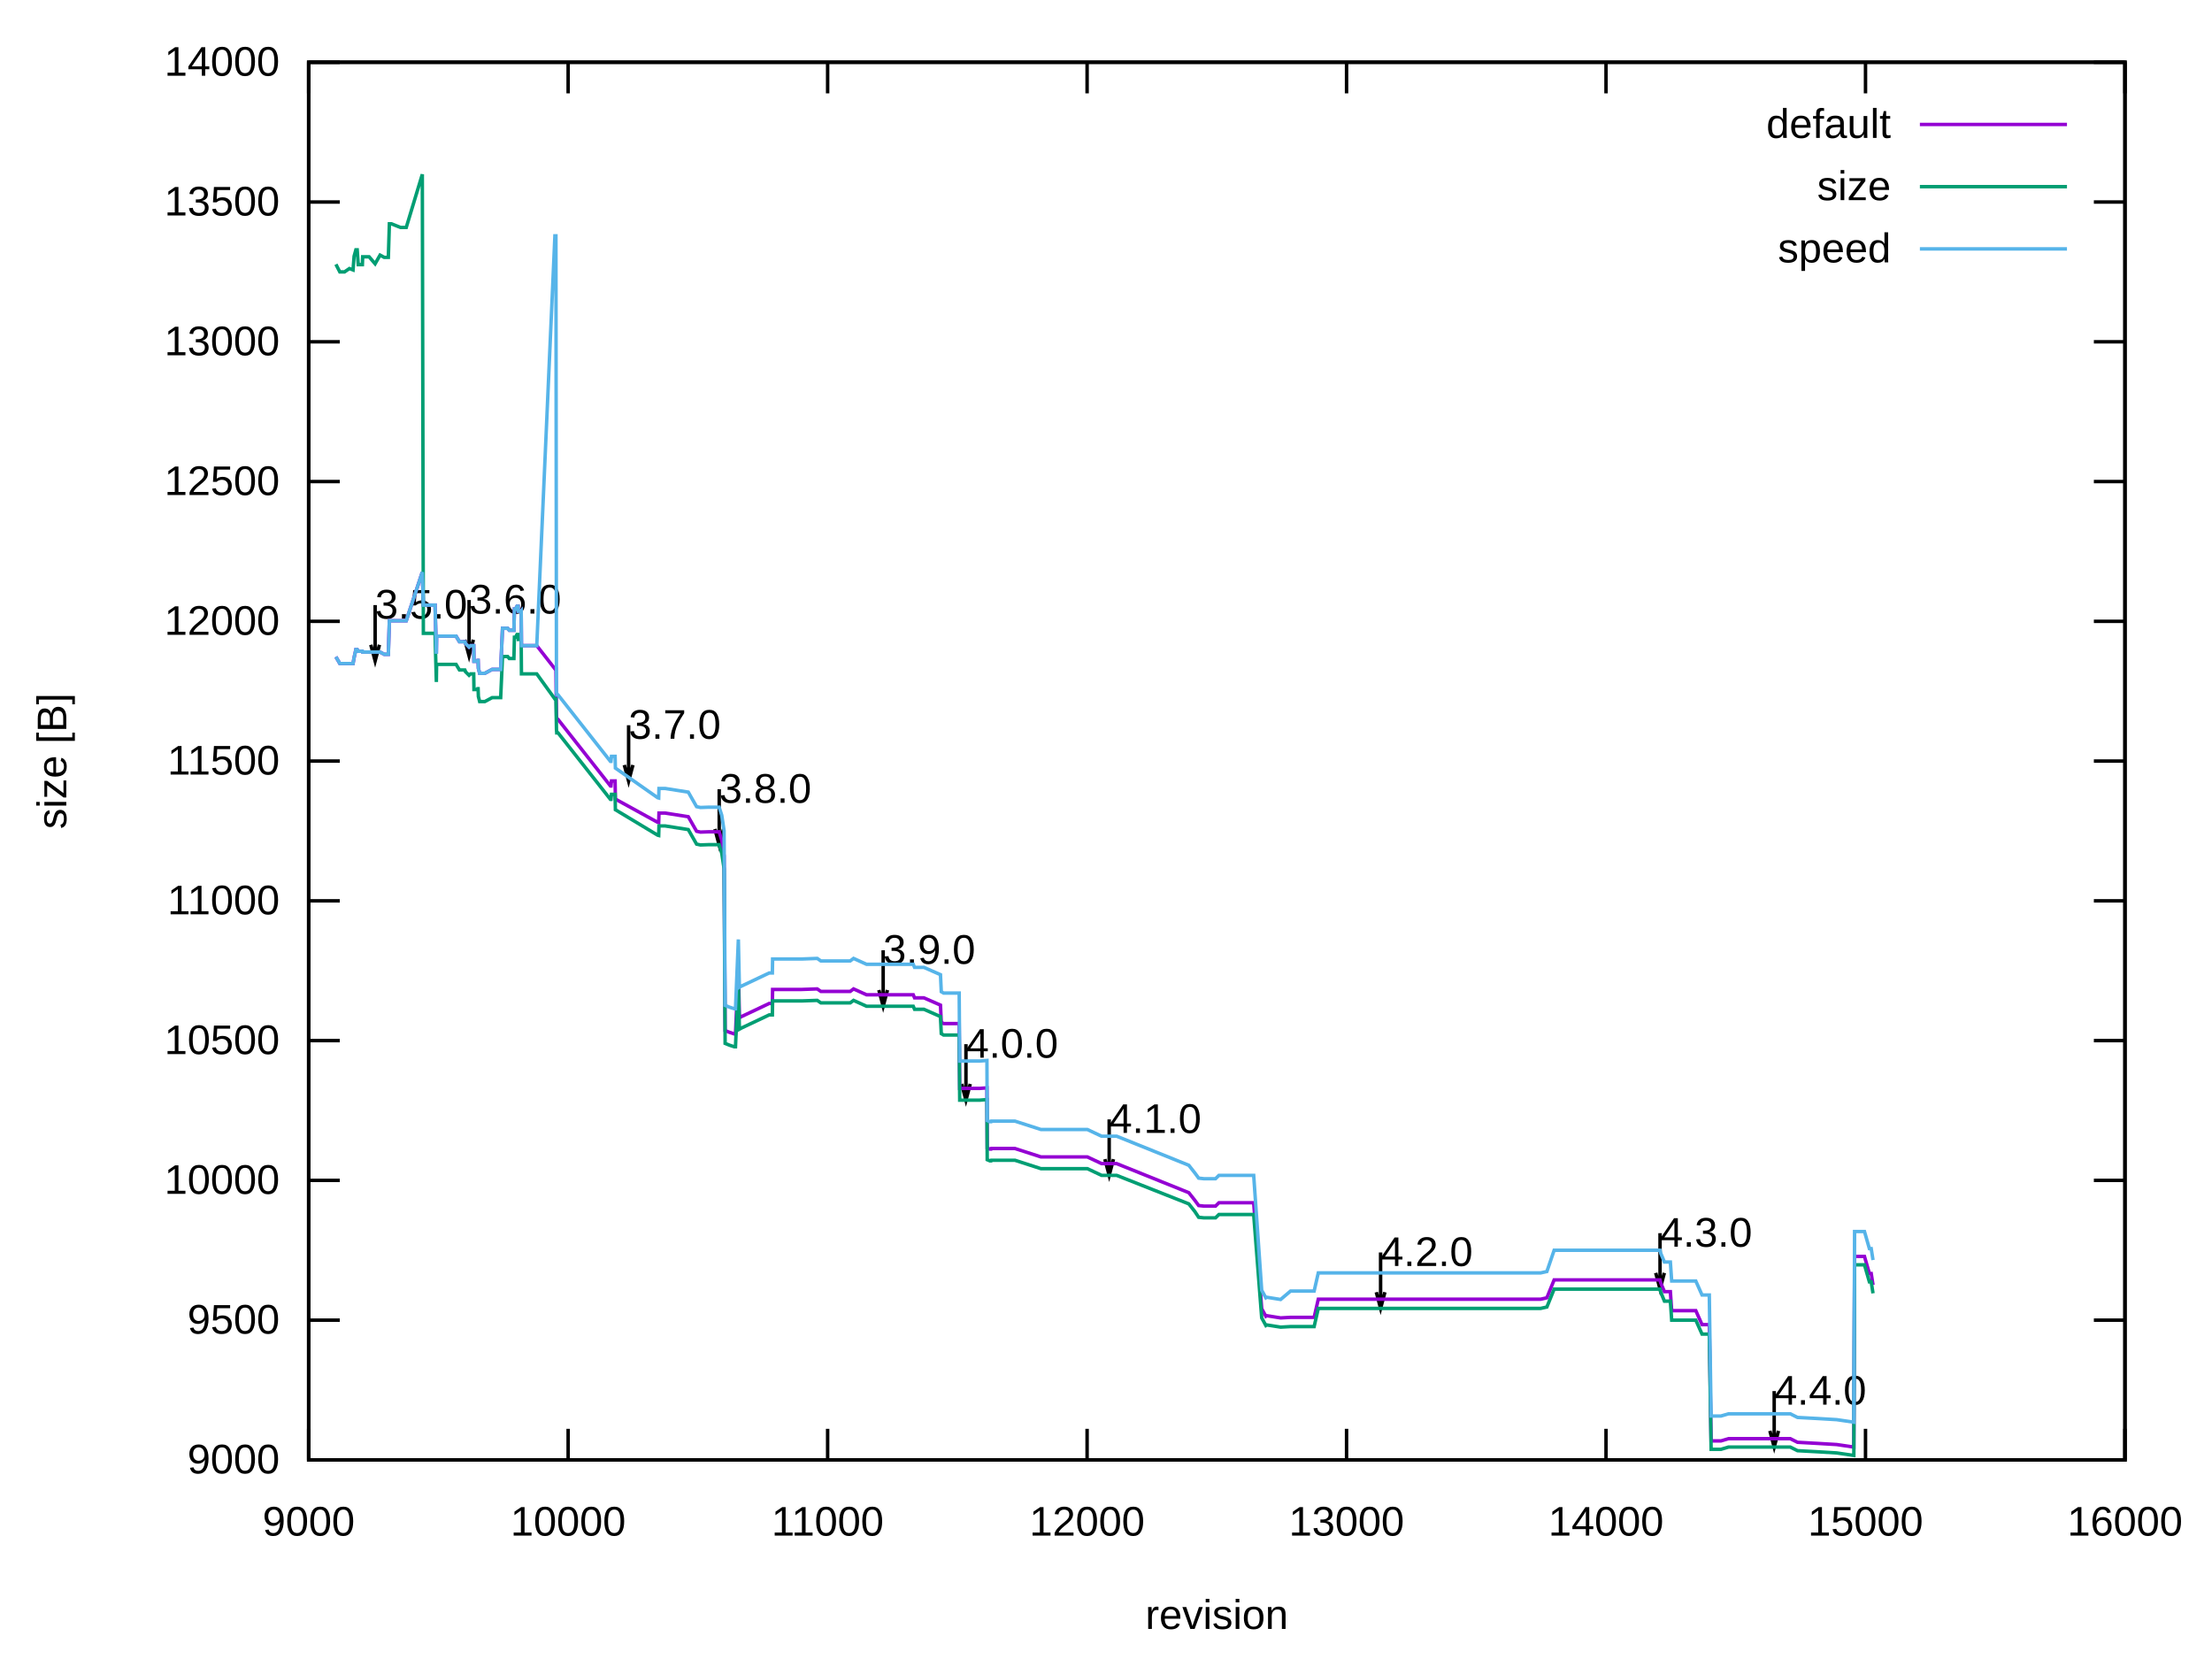
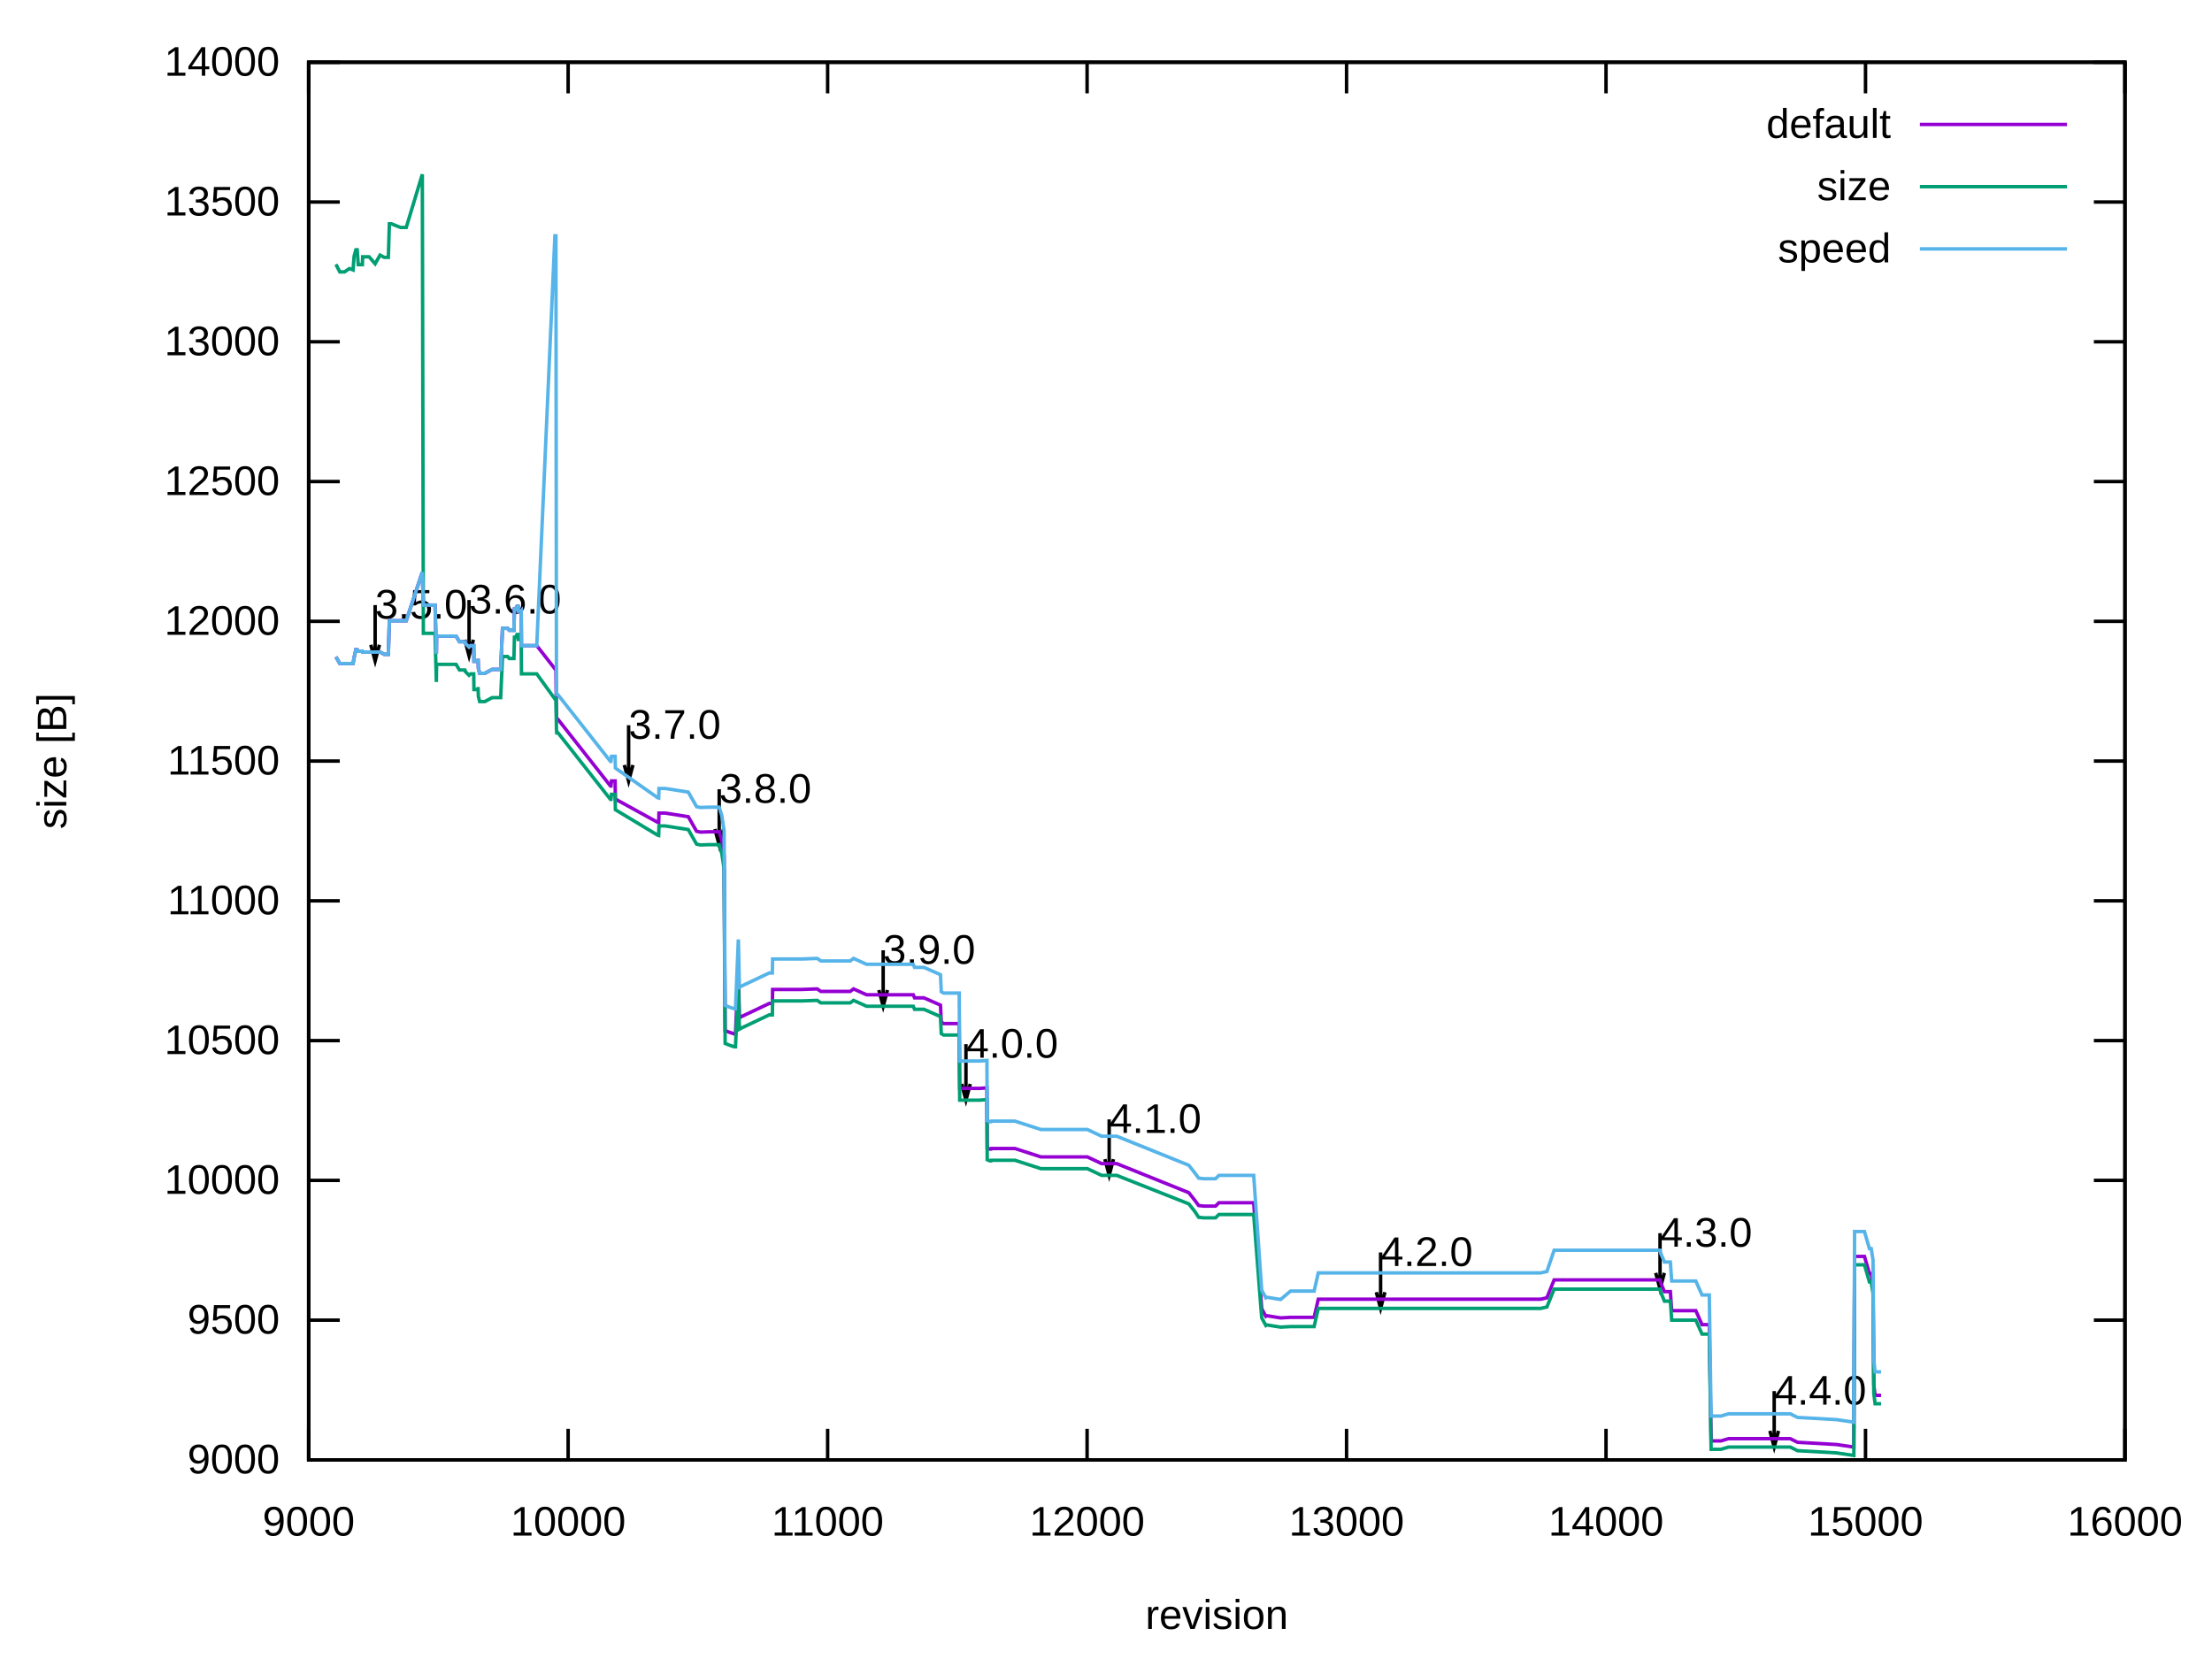
<svg xmlns="http://www.w3.org/2000/svg" xmlns:xlink="http://www.w3.org/1999/xlink" width="640" height="480" viewBox="0 0 640 480">
  <g id="gnuplot_canvas">
    <rect x="0" y="0" width="640" height="480" fill="none" />
    <defs>
      <circle id="gpDot" r="0.5" stroke-width="0.5" stroke="currentColor" />
      <path id="gpPt0" stroke-width="0.222" stroke="currentColor" d="M-1,0 h2 M0,-1 v2" />
      <path id="gpPt1" stroke-width="0.222" stroke="currentColor" d="M-1,-1 L1,1 M1,-1 L-1,1" />
      <path id="gpPt2" stroke-width="0.222" stroke="currentColor" d="M-1,0 L1,0 M0,-1 L0,1 M-1,-1 L1,1 M-1,1 L1,-1" />
      <rect id="gpPt3" stroke-width="0.222" stroke="currentColor" x="-1" y="-1" width="2" height="2" />
      <rect id="gpPt4" stroke-width="0.222" stroke="currentColor" fill="currentColor" x="-1" y="-1" width="2" height="2" />
      <circle id="gpPt5" stroke-width="0.222" stroke="currentColor" cx="0" cy="0" r="1" />
      <use xlink:href="#gpPt5" id="gpPt6" fill="currentColor" stroke="none" />
      <path id="gpPt7" stroke-width="0.222" stroke="currentColor" d="M0,-1.33 L-1.33,0.67 L1.33,0.67 z" />
      <use xlink:href="#gpPt7" id="gpPt8" fill="currentColor" stroke="none" />
      <use xlink:href="#gpPt7" id="gpPt9" stroke="currentColor" transform="rotate(180)" />
      <use xlink:href="#gpPt9" id="gpPt10" fill="currentColor" stroke="none" />
      <use xlink:href="#gpPt3" id="gpPt11" stroke="currentColor" transform="rotate(45)" />
      <use xlink:href="#gpPt11" id="gpPt12" fill="currentColor" stroke="none" />
      <path id="gpPt13" stroke-width="0.222" stroke="currentColor" d="M0,1.330 L1.265,0.411 L0.782,-1.067 L-0.782,-1.076 L-1.265,0.411 z" />
      <use xlink:href="#gpPt13" id="gpPt14" fill="currentColor" stroke="none" />
      <filter id="textbox" filterUnits="objectBoundingBox" x="0" y="0" height="1" width="1">
        <feFlood flood-color="white" flood-opacity="1" result="bgnd" />
        <feComposite in="SourceGraphic" in2="bgnd" operator="atop" />
      </filter>
      <filter id="greybox" filterUnits="objectBoundingBox" x="0" y="0" height="1" width="1">
        <feFlood flood-color="lightgrey" flood-opacity="1" result="grey" />
        <feComposite in="SourceGraphic" in2="grey" operator="atop" />
      </filter>
    </defs>
    <g fill="none" color="white" stroke="currentColor" stroke-width="1.00" stroke-linecap="butt" stroke-linejoin="miter">
</g>
    <g fill="none" color="black" stroke="currentColor" stroke-width="1.00" stroke-linecap="butt" stroke-linejoin="miter">
      <path stroke="black" d="M89.31,422.40 L98.31,422.40 M614.82,422.40 L605.82,422.40  " />
      <g transform="translate(80.92,426.30)" stroke="none" fill="black" font-family="Arial" font-size="12.00" text-anchor="end">
        <text>
          <tspan font-family="Arial"> 9000</tspan>
        </text>
      </g>
    </g>
    <g fill="none" color="black" stroke="currentColor" stroke-width="1.00" stroke-linecap="butt" stroke-linejoin="miter">
      <path stroke="black" d="M89.31,381.96 L98.31,381.96 M614.82,381.96 L605.82,381.96  " />
      <g transform="translate(80.92,385.86)" stroke="none" fill="black" font-family="Arial" font-size="12.00" text-anchor="end">
        <text>
          <tspan font-family="Arial"> 9500</tspan>
        </text>
      </g>
    </g>
    <g fill="none" color="black" stroke="currentColor" stroke-width="1.00" stroke-linecap="butt" stroke-linejoin="miter">
      <path stroke="black" d="M89.31,341.52 L98.31,341.52 M614.82,341.52 L605.82,341.52  " />
      <g transform="translate(80.92,345.42)" stroke="none" fill="black" font-family="Arial" font-size="12.00" text-anchor="end">
        <text>
          <tspan font-family="Arial"> 10000</tspan>
        </text>
      </g>
    </g>
    <g fill="none" color="black" stroke="currentColor" stroke-width="1.00" stroke-linecap="butt" stroke-linejoin="miter">
      <path stroke="black" d="M89.31,301.08 L98.31,301.08 M614.82,301.08 L605.82,301.08  " />
      <g transform="translate(80.92,304.98)" stroke="none" fill="black" font-family="Arial" font-size="12.00" text-anchor="end">
        <text>
          <tspan font-family="Arial"> 10500</tspan>
        </text>
      </g>
    </g>
    <g fill="none" color="black" stroke="currentColor" stroke-width="1.00" stroke-linecap="butt" stroke-linejoin="miter">
      <path stroke="black" d="M89.31,260.64 L98.31,260.64 M614.82,260.64 L605.82,260.64  " />
      <g transform="translate(80.92,264.54)" stroke="none" fill="black" font-family="Arial" font-size="12.00" text-anchor="end">
        <text>
          <tspan font-family="Arial"> 11000</tspan>
        </text>
      </g>
    </g>
    <g fill="none" color="black" stroke="currentColor" stroke-width="1.00" stroke-linecap="butt" stroke-linejoin="miter">
      <path stroke="black" d="M89.31,220.20 L98.31,220.20 M614.82,220.20 L605.82,220.20  " />
      <g transform="translate(80.92,224.10)" stroke="none" fill="black" font-family="Arial" font-size="12.00" text-anchor="end">
        <text>
          <tspan font-family="Arial"> 11500</tspan>
        </text>
      </g>
    </g>
    <g fill="none" color="black" stroke="currentColor" stroke-width="1.00" stroke-linecap="butt" stroke-linejoin="miter">
      <path stroke="black" d="M89.31,179.77 L98.31,179.77 M614.82,179.77 L605.82,179.77  " />
      <g transform="translate(80.92,183.67)" stroke="none" fill="black" font-family="Arial" font-size="12.00" text-anchor="end">
        <text>
          <tspan font-family="Arial"> 12000</tspan>
        </text>
      </g>
    </g>
    <g fill="none" color="black" stroke="currentColor" stroke-width="1.00" stroke-linecap="butt" stroke-linejoin="miter">
      <path stroke="black" d="M89.31,139.33 L98.31,139.33 M614.82,139.33 L605.82,139.33  " />
      <g transform="translate(80.92,143.23)" stroke="none" fill="black" font-family="Arial" font-size="12.00" text-anchor="end">
        <text>
          <tspan font-family="Arial"> 12500</tspan>
        </text>
      </g>
    </g>
    <g fill="none" color="black" stroke="currentColor" stroke-width="1.00" stroke-linecap="butt" stroke-linejoin="miter">
      <path stroke="black" d="M89.31,98.89 L98.31,98.89 M614.82,98.89 L605.82,98.89  " />
      <g transform="translate(80.92,102.79)" stroke="none" fill="black" font-family="Arial" font-size="12.00" text-anchor="end">
        <text>
          <tspan font-family="Arial"> 13000</tspan>
        </text>
      </g>
    </g>
    <g fill="none" color="black" stroke="currentColor" stroke-width="1.00" stroke-linecap="butt" stroke-linejoin="miter">
      <path stroke="black" d="M89.31,58.45 L98.31,58.45 M614.82,58.45 L605.82,58.45  " />
      <g transform="translate(80.92,62.35)" stroke="none" fill="black" font-family="Arial" font-size="12.00" text-anchor="end">
        <text>
          <tspan font-family="Arial"> 13500</tspan>
        </text>
      </g>
    </g>
    <g fill="none" color="black" stroke="currentColor" stroke-width="1.00" stroke-linecap="butt" stroke-linejoin="miter">
      <path stroke="black" d="M89.31,18.01 L98.31,18.01 M614.82,18.01 L605.82,18.01  " />
      <g transform="translate(80.92,21.91)" stroke="none" fill="black" font-family="Arial" font-size="12.00" text-anchor="end">
        <text>
          <tspan font-family="Arial"> 14000</tspan>
        </text>
      </g>
    </g>
    <g fill="none" color="black" stroke="currentColor" stroke-width="1.00" stroke-linecap="butt" stroke-linejoin="miter">
      <path stroke="black" d="M89.31,422.40 L89.31,413.40 M89.31,18.01 L89.31,27.01  " />
      <g transform="translate(89.31,444.30)" stroke="none" fill="black" font-family="Arial" font-size="12.00" text-anchor="middle">
        <text>
          <tspan font-family="Arial"> 9000</tspan>
        </text>
      </g>
    </g>
    <g fill="none" color="black" stroke="currentColor" stroke-width="1.00" stroke-linecap="butt" stroke-linejoin="miter">
      <path stroke="black" d="M164.38,422.40 L164.38,413.40 M164.38,18.01 L164.38,27.01  " />
      <g transform="translate(164.38,444.30)" stroke="none" fill="black" font-family="Arial" font-size="12.00" text-anchor="middle">
        <text>
          <tspan font-family="Arial"> 10000</tspan>
        </text>
      </g>
    </g>
    <g fill="none" color="black" stroke="currentColor" stroke-width="1.00" stroke-linecap="butt" stroke-linejoin="miter">
      <path stroke="black" d="M239.46,422.40 L239.46,413.40 M239.46,18.01 L239.46,27.01  " />
      <g transform="translate(239.46,444.30)" stroke="none" fill="black" font-family="Arial" font-size="12.00" text-anchor="middle">
        <text>
          <tspan font-family="Arial"> 11000</tspan>
        </text>
      </g>
    </g>
    <g fill="none" color="black" stroke="currentColor" stroke-width="1.00" stroke-linecap="butt" stroke-linejoin="miter">
      <path stroke="black" d="M314.53,422.40 L314.53,413.40 M314.53,18.01 L314.53,27.01  " />
      <g transform="translate(314.53,444.30)" stroke="none" fill="black" font-family="Arial" font-size="12.00" text-anchor="middle">
        <text>
          <tspan font-family="Arial"> 12000</tspan>
        </text>
      </g>
    </g>
    <g fill="none" color="black" stroke="currentColor" stroke-width="1.00" stroke-linecap="butt" stroke-linejoin="miter">
      <path stroke="black" d="M389.60,422.40 L389.60,413.40 M389.60,18.01 L389.60,27.01  " />
      <g transform="translate(389.60,444.30)" stroke="none" fill="black" font-family="Arial" font-size="12.00" text-anchor="middle">
        <text>
          <tspan font-family="Arial"> 13000</tspan>
        </text>
      </g>
    </g>
    <g fill="none" color="black" stroke="currentColor" stroke-width="1.00" stroke-linecap="butt" stroke-linejoin="miter">
      <path stroke="black" d="M464.67,422.40 L464.67,413.40 M464.67,18.01 L464.67,27.01  " />
      <g transform="translate(464.67,444.30)" stroke="none" fill="black" font-family="Arial" font-size="12.00" text-anchor="middle">
        <text>
          <tspan font-family="Arial"> 14000</tspan>
        </text>
      </g>
    </g>
    <g fill="none" color="black" stroke="currentColor" stroke-width="1.00" stroke-linecap="butt" stroke-linejoin="miter">
      <path stroke="black" d="M539.75,422.40 L539.75,413.40 M539.75,18.01 L539.75,27.01  " />
      <g transform="translate(539.75,444.30)" stroke="none" fill="black" font-family="Arial" font-size="12.00" text-anchor="middle">
        <text>
          <tspan font-family="Arial"> 15000</tspan>
        </text>
      </g>
    </g>
    <g fill="none" color="black" stroke="currentColor" stroke-width="1.00" stroke-linecap="butt" stroke-linejoin="miter">
      <path stroke="black" d="M614.82,422.40 L614.82,413.40 M614.82,18.01 L614.82,27.01  " />
      <g transform="translate(614.82,444.30)" stroke="none" fill="black" font-family="Arial" font-size="12.00" text-anchor="middle">
        <text>
          <tspan font-family="Arial"> 16000</tspan>
        </text>
      </g>
    </g>
    <g fill="none" color="black" stroke="currentColor" stroke-width="1.00" stroke-linecap="butt" stroke-linejoin="miter">
</g>
    <g fill="none" color="black" stroke="currentColor" stroke-width="1.00" stroke-linecap="butt" stroke-linejoin="miter">
      <path stroke="black" d="M89.31,18.01 L89.31,422.40 L614.82,422.40 L614.82,18.01 L89.31,18.01 Z  " />
      <g transform="translate(108.53,178.98)" stroke="none" fill="black" font-family="Arial" font-size="12.00" text-anchor="start">
        <text>
          <tspan font-family="Arial">3.5.0</tspan>
        </text>
      </g>
      <g transform="translate(135.71,177.52)" stroke="none" fill="black" font-family="Arial" font-size="12.00" text-anchor="start">
        <text>
          <tspan font-family="Arial">3.6.0</tspan>
        </text>
      </g>
      <g transform="translate(181.87,213.75)" stroke="none" fill="black" font-family="Arial" font-size="12.00" text-anchor="start">
        <text>
          <tspan font-family="Arial">3.7.0</tspan>
        </text>
      </g>
      <g transform="translate(208.08,232.27)" stroke="none" fill="black" font-family="Arial" font-size="12.00" text-anchor="start">
        <text>
          <tspan font-family="Arial">3.8.0</tspan>
        </text>
      </g>
      <g transform="translate(255.52,278.86)" stroke="none" fill="black" font-family="Arial" font-size="12.00" text-anchor="start">
        <text>
          <tspan font-family="Arial">3.9.0</tspan>
        </text>
      </g>
      <g transform="translate(279.47,306.03)" stroke="none" fill="black" font-family="Arial" font-size="12.00" text-anchor="start">
        <text>
          <tspan font-family="Arial">4.0.0</tspan>
        </text>
      </g>
      <g transform="translate(320.91,327.79)" stroke="none" fill="black" font-family="Arial" font-size="12.00" text-anchor="start">
        <text>
          <tspan font-family="Arial">4.1.0</tspan>
        </text>
      </g>
      <g transform="translate(399.44,366.29)" stroke="none" fill="black" font-family="Arial" font-size="12.00" text-anchor="start">
        <text>
          <tspan font-family="Arial">4.2.0</tspan>
        </text>
      </g>
      <g transform="translate(480.29,360.71)" stroke="none" fill="black" font-family="Arial" font-size="12.00" text-anchor="start">
        <text>
          <tspan font-family="Arial">4.3.0</tspan>
        </text>
      </g>
      <g transform="translate(513.32,406.40)" stroke="none" fill="black" font-family="Arial" font-size="12.00" text-anchor="start">
        <text>
          <tspan font-family="Arial">4.4.0</tspan>
        </text>
      </g>
    </g>
    <g fill="none" color="black" stroke="currentColor" stroke-width="1.00" stroke-linecap="butt" stroke-linejoin="miter">
      <path stroke="black" d="M107.29,186.56 L108.54,191.24 L109.79,186.56 M108.54,175.07 L108.54,191.24  " />
    </g>
    <g fill="none" color="black" stroke="currentColor" stroke-width="1.00" stroke-linecap="butt" stroke-linejoin="miter">
      <path stroke="black" d="M134.47,185.10 L135.72,189.78 L136.97,185.10 M135.72,173.61 L135.72,189.78  " />
    </g>
    <g fill="none" color="black" stroke="currentColor" stroke-width="1.00" stroke-linecap="butt" stroke-linejoin="miter">
      <path stroke="black" d="M180.63,221.34 L181.88,226.02 L183.13,221.34 M181.88,209.84 L181.88,226.02  " />
    </g>
    <g fill="none" color="black" stroke="currentColor" stroke-width="1.00" stroke-linecap="butt" stroke-linejoin="miter">
      <path stroke="black" d="M206.84,239.86 L208.09,244.54 L209.34,239.86 M208.09,228.36 L208.09,244.54  " />
    </g>
    <g fill="none" color="black" stroke="currentColor" stroke-width="1.00" stroke-linecap="butt" stroke-linejoin="miter">
      <path stroke="black" d="M254.28,286.45 L255.53,291.13 L256.78,286.45 M255.53,274.95 L255.53,291.13  " />
    </g>
    <g fill="none" color="black" stroke="currentColor" stroke-width="1.00" stroke-linecap="butt" stroke-linejoin="miter">
      <path stroke="black" d="M278.23,313.62 L279.48,318.30 L280.73,313.62 M279.48,302.12 L279.48,318.30  " />
    </g>
    <g fill="none" color="black" stroke="currentColor" stroke-width="1.00" stroke-linecap="butt" stroke-linejoin="miter">
      <path stroke="black" d="M319.67,335.38 L320.92,340.06 L322.17,335.38 M320.92,323.88 L320.92,340.06  " />
    </g>
    <g fill="none" color="black" stroke="currentColor" stroke-width="1.00" stroke-linecap="butt" stroke-linejoin="miter">
      <path stroke="black" d="M398.20,373.87 L399.45,378.55 L400.70,373.87 M399.45,362.38 L399.45,378.55  " />
    </g>
    <g fill="none" color="black" stroke="currentColor" stroke-width="1.00" stroke-linecap="butt" stroke-linejoin="miter">
      <path stroke="black" d="M479.05,368.29 L480.30,372.97 L481.55,368.29 M480.30,356.80 L480.30,372.97  " />
    </g>
    <g fill="none" color="black" stroke="currentColor" stroke-width="1.00" stroke-linecap="butt" stroke-linejoin="miter">
      <path stroke="black" d="M512.08,413.99 L513.33,418.67 L514.58,413.99 M513.33,402.49 L513.33,418.67  " />
    </g>
    <g fill="none" color="black" stroke="currentColor" stroke-width="1.00" stroke-linecap="butt" stroke-linejoin="miter">
</g>
    <g id="gnuplot_plot_1">
      <g fill="none" color="black" stroke="currentColor" stroke-width="1.00" stroke-linecap="butt" stroke-linejoin="miter">
        <g transform="translate(547.09,39.91)" stroke="none" fill="black" font-family="Arial" font-size="12.00" text-anchor="end">
          <text>
            <tspan font-family="Arial">default</tspan>
          </text>
        </g>
      </g>
      <g fill="none" color="black" stroke="currentColor" stroke-width="1.00" stroke-linecap="butt" stroke-linejoin="miter">
-         <path stroke="rgb(148,   0, 211)" d="M555.48,36.01 L598.04,36.01 M97.19,190.04 L98.32,191.98 L98.62,191.98 L98.84,191.98 L99.67,191.98 L101.10,191.98   L102.15,191.98 L102.45,190.28 L102.97,187.93 L103.35,187.93 L103.65,188.42 L103.80,188.42 L104.85,188.42 L104.93,188.66   L105.68,188.66 L106.80,188.66 L108.53,188.66 L109.96,188.66 L111.16,189.31 L112.36,189.31 L112.66,179.60 L113.26,179.60   L115.89,179.60 L117.54,179.60 L122.19,165.53 L122.49,175.08 L122.72,175.08 L123.24,175.08 L123.92,175.08 L125.19,175.08   L125.87,175.08 L126.25,189.15 L126.32,184.05 L126.70,184.05 L128.42,184.05 L129.85,184.05 L130.60,184.05 L131.95,184.05   L132.93,185.67 L133.53,185.67 L134.05,185.67 L134.43,185.67 L134.50,185.67 L134.58,185.83 L134.65,186.16 L135.71,187.21   L136.16,186.80 L136.76,186.80 L136.98,186.80 L137.06,186.80 L137.13,191.33 L137.21,191.33 L137.36,191.33 L137.73,191.33   L137.81,191.33 L138.03,191.33 L138.18,191.09 L138.33,191.09 L138.41,193.35 L138.78,194.81 L139.01,194.81 L139.16,194.81   L139.23,194.81 L139.31,194.81 L140.28,194.81 L142.39,193.68 L144.11,193.68 L144.86,193.68 L145.39,181.79 L145.69,181.79   L146.44,181.79 L146.67,181.79 L146.74,181.79 L146.82,181.79 L146.89,181.79 L147.34,182.35 L148.17,182.35 L148.62,182.35   L148.69,182.35 L148.84,176.21 L149.14,176.21 L149.59,175.40 L149.89,175.40 L149.97,176.85 L150.49,176.85 L150.72,176.85   L150.79,176.77 L150.87,186.80 L151.62,186.80 L151.77,186.80 L152.07,186.80 L155.30,186.80 L160.55,193.52 L160.85,193.52   L161.00,207.10 L161.08,208.15 L161.46,208.15 L176.62,227.40 L176.77,227.40 L176.92,225.95 L177.45,225.95 L177.97,225.95   L178.05,231.20 L190.28,237.92 L190.58,238.00 L190.66,235.25 L191.86,235.25 L191.93,235.25 L192.46,235.25 L199.14,236.30   L201.54,240.51 L202.67,240.75 L204.92,240.67 L206.27,240.67 L208.08,240.67 L208.83,243.17 L209.50,247.62 L209.80,298.17   L211.00,298.66 L212.43,299.14 L212.80,299.14 L213.63,279.97 L213.93,294.45 L214.53,294.13 L222.56,290.33 L223.09,290.33   L223.39,290.33 L223.47,290.33 L223.54,286.28 L223.69,286.28 L224.44,286.28 L231.95,286.28 L236.45,286.12 L237.50,286.85   L245.99,286.85 L246.96,286.12 L250.72,287.82 L255.52,287.82 L258.97,287.82 L264.23,287.82 L264.61,288.71 L267.31,288.71   L272.11,290.81 L272.34,295.75 L273.01,296.15 L277.52,296.15 L277.67,314.91 L279.47,314.91 L283.45,314.91 L285.55,314.75   L285.63,332.14 L286.38,332.46 L286.75,332.46 L286.83,332.30 L287.28,332.30 L287.35,332.30 L293.66,332.30 L301.17,334.73   L314.60,334.73 L318.73,336.67 L320.91,336.67 L321.89,336.67 L322.04,336.67 L322.19,336.67 L322.49,336.67 L322.71,336.67   L323.09,336.67 L343.96,345.08 L345.68,347.26 L346.81,348.80 L348.31,348.96 L349.36,348.96 L351.16,348.96 L351.69,348.96   L352.67,347.99 L362.73,347.99 L365.05,378.65 L366.25,380.83 L366.48,380.67 L370.53,381.31 L373.39,381.15 L374.21,381.15   L376.61,381.15 L379.24,381.15 L380.22,381.15 L381.42,375.90 L382.09,375.90 L387.27,375.90 L399.44,375.90 L404.62,375.90   L412.12,375.90 L426.76,375.90 L441.33,375.90 L442.08,375.90 L442.83,375.90 L445.76,375.90 L447.56,375.49 L449.66,370.31   L457.17,370.31 L464.67,370.31 L478.49,370.31 L480.29,370.31 L480.51,371.20 L481.57,373.71 L482.32,373.71 L482.54,373.71   L483.14,373.71 L483.29,373.71 L483.67,379.21 L487.20,379.21 L490.65,379.21 L492.45,383.26 L494.55,383.26 L495.08,416.90   L497.93,416.90 L500.11,416.25 L502.96,416.25 L504.31,416.25 L513.32,416.25 L513.47,416.25 L517.98,416.25 L520.08,417.30   L526.01,417.63 L531.41,417.95 L536.37,418.68 L536.59,363.52 L539.45,363.52 L540.87,368.45 L541.40,368.45 L541.92,371.77    " />
+         <path stroke="rgb(148,   0, 211)" d="M555.48,36.01 L598.04,36.01 M97.19,190.04 L98.32,191.98 L98.62,191.98 L98.84,191.98 L99.67,191.98 L101.10,191.98   L102.15,191.98 L102.45,190.28 L102.97,187.93 L103.35,187.93 L103.65,188.42 L103.80,188.42 L104.85,188.42 L104.93,188.66   L105.68,188.66 L106.80,188.66 L108.53,188.66 L109.96,188.66 L111.16,189.31 L112.36,189.31 L112.66,179.60 L113.26,179.60   L115.89,179.60 L117.54,179.60 L122.19,165.53 L122.49,175.08 L122.72,175.08 L123.24,175.08 L123.92,175.08 L125.19,175.08   L125.87,175.08 L126.25,189.15 L126.32,184.05 L126.70,184.05 L128.42,184.05 L129.85,184.05 L130.60,184.05 L131.95,184.05   L132.93,185.67 L133.53,185.67 L134.05,185.67 L134.43,185.67 L134.50,185.67 L134.58,185.83 L134.65,186.16 L135.71,187.21   L136.16,186.80 L136.76,186.80 L136.98,186.80 L137.06,186.80 L137.13,191.33 L137.21,191.33 L137.36,191.33 L137.73,191.33   L137.81,191.33 L138.03,191.33 L138.18,191.09 L138.33,191.09 L138.41,193.35 L138.78,194.81 L139.01,194.81 L139.16,194.81   L139.23,194.81 L139.31,194.81 L140.28,194.81 L142.39,193.68 L144.11,193.68 L144.86,193.68 L145.39,181.79 L145.69,181.79   L146.44,181.79 L146.67,181.79 L146.74,181.79 L146.82,181.79 L146.89,181.79 L147.34,182.35 L148.17,182.35 L148.62,182.35   L148.69,182.35 L148.84,176.21 L149.14,176.21 L149.59,175.40 L149.89,175.40 L149.97,176.85 L150.49,176.85 L150.72,176.85   L150.79,176.77 L150.87,186.80 L151.62,186.80 L151.77,186.80 L152.07,186.80 L155.30,186.80 L160.55,193.52 L160.85,193.52   L161.00,207.10 L161.08,208.15 L161.46,208.15 L176.62,227.40 L176.77,227.40 L176.92,225.95 L177.45,225.95 L177.97,225.95   L178.05,231.20 L190.28,237.92 L190.58,238.00 L190.66,235.25 L191.86,235.25 L191.93,235.25 L192.46,235.25 L199.14,236.30   L201.54,240.51 L202.67,240.75 L204.92,240.67 L206.27,240.67 L208.08,240.67 L208.83,243.17 L209.50,247.62 L209.80,298.17   L211.00,298.66 L212.43,299.14 L212.80,299.14 L213.63,279.97 L213.93,294.45 L214.53,294.13 L222.56,290.33 L223.09,290.33   L223.39,290.33 L223.47,290.33 L223.54,286.28 L223.69,286.28 L224.44,286.28 L231.95,286.28 L236.45,286.12 L237.50,286.85   L245.99,286.85 L246.96,286.12 L250.72,287.82 L255.52,287.82 L258.97,287.82 L264.23,287.82 L264.61,288.71 L267.31,288.71   L272.11,290.81 L272.34,295.75 L273.01,296.15 L277.52,296.15 L277.67,314.91 L279.47,314.91 L283.45,314.91 L285.55,314.75   L285.63,332.14 L286.38,332.46 L286.75,332.46 L286.83,332.30 L287.28,332.30 L287.35,332.30 L293.66,332.30 L301.17,334.73   L314.60,334.73 L318.73,336.67 L320.91,336.67 L321.89,336.67 L322.04,336.67 L322.19,336.67 L322.49,336.67 L322.71,336.67   L323.09,336.67 L343.96,345.08 L345.68,347.26 L346.81,348.80 L348.31,348.96 L349.36,348.96 L351.16,348.96 L351.69,348.96   L352.67,347.99 L362.73,347.99 L365.05,378.65 L366.25,380.83 L366.48,380.67 L370.53,381.31 L373.39,381.15 L374.21,381.15   L376.61,381.15 L379.24,381.15 L380.22,381.15 L381.42,375.90 L382.09,375.90 L387.27,375.90 L399.44,375.90 L404.62,375.90   L412.12,375.90 L426.76,375.90 L441.33,375.90 L442.08,375.90 L442.83,375.90 L445.76,375.90 L447.56,375.49 L449.66,370.31   L457.17,370.31 L464.67,370.31 L478.49,370.31 L480.29,370.31 L480.51,371.20 L481.57,373.71 L482.32,373.71 L482.54,373.71   L483.14,373.71 L483.29,373.71 L483.67,379.21 L487.20,379.21 L490.65,379.21 L492.45,383.26 L494.55,383.26 L495.08,416.90   L497.93,416.90 L500.11,416.25 L502.96,416.25 L504.31,416.25 L513.32,416.25 L513.47,416.25 L517.98,416.25 L520.08,417.30   L526.01,417.63 L531.41,417.95 L536.37,418.68 L536.59,363.52 L539.45,363.52 L540.87,368.45 L541.40,368.45 L541.92,371.77   L542.15,400.72 L542.52,403.72 L544.25,403.72  " />
      </g>
    </g>
    <g id="gnuplot_plot_2">
      <g fill="none" color="black" stroke="currentColor" stroke-width="1.00" stroke-linecap="butt" stroke-linejoin="miter">
        <g transform="translate(547.09,57.91)" stroke="none" fill="black" font-family="Arial" font-size="12.00" text-anchor="end">
          <text>
            <tspan font-family="Arial">size</tspan>
          </text>
        </g>
      </g>
      <g fill="none" color="black" stroke="currentColor" stroke-width="1.00" stroke-linecap="butt" stroke-linejoin="miter">
-         <path stroke="rgb(  0, 158, 115)" d="M555.48,54.01 L598.04,54.01 M97.19,76.48 L98.32,78.67 L98.62,78.67 L98.84,78.67 L99.67,78.67 L101.10,77.70   L102.15,78.10 L102.45,74.14 L102.97,72.28 L103.35,72.28 L103.65,76.57 L103.80,76.57 L104.85,76.57 L104.93,74.30   L105.68,74.30 L106.80,74.30 L108.53,76.32 L109.96,73.82 L111.16,74.46 L112.36,74.46 L112.66,64.76 L113.26,64.76   L115.89,65.81 L117.54,65.81 L122.19,50.44 L122.49,183.24 L122.72,183.24 L123.24,183.24 L123.92,183.24 L125.19,183.24   L125.87,183.24 L126.25,197.32 L126.32,192.22 L126.70,192.22 L128.42,192.22 L129.85,192.22 L130.60,192.22 L131.95,192.22   L132.93,193.84 L133.53,193.84 L134.05,193.84 L134.43,193.84 L134.50,193.84 L134.58,194.00 L134.65,194.32 L135.71,195.38   L136.16,194.97 L136.76,194.97 L136.98,194.97 L137.06,194.97 L137.13,199.50 L137.21,199.50 L137.36,199.50 L137.73,199.50   L137.81,199.50 L138.03,199.50 L138.18,199.26 L138.33,199.26 L138.41,201.52 L138.78,202.98 L139.01,202.98 L139.16,202.98   L139.23,202.98 L139.31,202.98 L140.28,202.98 L142.39,201.85 L144.11,201.85 L144.86,201.85 L145.39,189.96 L145.69,189.96   L146.44,189.96 L146.67,189.96 L146.74,189.96 L146.82,189.96 L146.89,189.96 L147.34,190.52 L148.17,190.52 L148.62,190.52   L148.69,190.52 L148.84,184.38 L149.14,184.38 L149.59,183.57 L149.89,183.57 L149.97,185.02 L150.49,185.02 L150.72,185.02   L150.79,184.94 L150.87,194.97 L151.62,194.97 L151.77,194.97 L152.07,194.97 L155.30,194.97 L160.55,202.25 L160.85,202.25   L161.00,210.98 L161.08,212.04 L161.46,212.04 L176.62,231.29 L176.77,231.29 L176.92,229.83 L177.45,229.83 L177.97,229.83   L178.05,234.28 L190.28,241.64 L190.58,241.72 L190.66,238.97 L191.86,238.97 L191.93,238.97 L192.46,238.97 L199.14,240.02   L201.54,244.23 L202.67,244.47 L204.92,244.39 L206.27,244.39 L208.08,244.39 L208.83,246.89 L209.50,251.34 L209.80,301.89   L211.00,302.38 L212.43,302.86 L212.80,302.86 L213.63,283.61 L213.93,297.77 L214.53,297.44 L222.56,293.64 L223.09,293.64   L223.39,293.64 L223.47,293.64 L223.54,289.60 L223.69,289.60 L224.44,289.60 L231.95,289.60 L236.45,289.44 L237.50,290.16   L245.99,290.16 L246.96,289.44 L250.72,291.14 L255.52,291.14 L258.97,291.14 L264.23,291.14 L264.61,292.02 L267.31,292.02   L272.11,294.13 L272.34,299.06 L273.01,299.47 L277.52,299.47 L277.67,318.31 L279.47,318.31 L283.45,318.31 L285.55,318.15   L285.63,335.54 L286.38,335.86 L286.75,335.86 L286.83,335.70 L287.28,335.70 L287.35,335.70 L293.66,335.70 L301.17,338.13   L314.60,338.13 L318.73,340.07 L320.91,340.07 L321.89,340.07 L322.04,340.07 L322.19,340.07 L322.49,340.07 L322.71,340.07   L323.09,340.07 L343.96,348.32 L345.68,350.50 L346.81,352.20 L348.31,352.36 L349.36,352.36 L351.16,352.36 L351.69,352.36   L352.67,351.39 L362.73,351.39 L365.05,381.31 L366.25,383.50 L366.48,383.34 L370.53,383.98 L373.39,383.82 L374.21,383.82   L376.61,383.82 L379.24,383.82 L380.22,383.82 L381.42,378.56 L382.09,378.56 L387.27,378.56 L399.44,378.56 L404.62,378.56   L412.12,378.56 L426.76,378.56 L441.33,378.56 L442.08,378.56 L442.83,378.56 L445.76,378.56 L447.56,378.16 L449.66,372.98   L457.17,372.98 L464.67,372.98 L478.49,372.98 L480.29,372.98 L480.51,373.87 L481.57,376.46 L482.32,376.46 L482.54,376.46   L483.14,376.46 L483.29,376.46 L483.67,381.96 L487.20,381.96 L490.65,381.96 L492.45,386.00 L494.55,386.00 L495.08,419.33   L497.93,419.33 L500.11,418.68 L502.96,418.68 L504.31,418.68 L513.32,418.68 L513.47,418.68 L517.98,418.68 L520.08,419.73   L526.01,420.05 L531.41,420.38 L536.37,421.11 L536.59,365.95 L539.45,365.95 L540.87,370.88 L541.40,370.88 L541.92,374.20    " />
+         <path stroke="rgb(  0, 158, 115)" d="M555.48,54.01 L598.04,54.01 M97.19,76.48 L98.32,78.67 L98.62,78.67 L98.84,78.67 L99.67,78.67 L101.10,77.70   L102.15,78.10 L102.45,74.14 L102.97,72.28 L103.35,72.28 L103.65,76.57 L103.80,76.57 L104.85,76.57 L104.93,74.30   L105.68,74.30 L106.80,74.30 L108.53,76.32 L109.96,73.82 L111.16,74.46 L112.36,74.46 L112.66,64.76 L113.26,64.76   L115.89,65.81 L117.54,65.81 L122.19,50.44 L122.49,183.24 L122.72,183.24 L123.24,183.24 L123.92,183.24 L125.19,183.24   L125.87,183.24 L126.25,197.32 L126.32,192.22 L126.70,192.22 L128.42,192.22 L129.85,192.22 L130.60,192.22 L131.95,192.22   L132.93,193.84 L133.53,193.84 L134.05,193.84 L134.43,193.84 L134.50,193.84 L134.58,194.00 L134.65,194.32 L135.71,195.38   L136.16,194.97 L136.76,194.97 L136.98,194.97 L137.06,194.97 L137.13,199.50 L137.21,199.50 L137.36,199.50 L137.73,199.50   L137.81,199.50 L138.03,199.50 L138.18,199.26 L138.33,199.26 L138.41,201.52 L138.78,202.98 L139.01,202.98 L139.16,202.98   L139.23,202.98 L139.31,202.98 L140.28,202.98 L142.39,201.85 L144.11,201.85 L144.86,201.85 L145.39,189.96 L145.69,189.96   L146.44,189.96 L146.67,189.96 L146.74,189.96 L146.82,189.96 L146.89,189.96 L147.34,190.52 L148.17,190.52 L148.62,190.52   L148.69,190.52 L148.84,184.38 L149.14,184.38 L149.59,183.57 L149.89,183.57 L149.97,185.02 L150.49,185.02 L150.72,185.02   L150.79,184.94 L150.87,194.97 L151.62,194.97 L151.77,194.97 L152.07,194.97 L155.30,194.97 L160.55,202.25 L160.85,202.25   L161.00,210.98 L161.08,212.04 L161.46,212.04 L176.62,231.29 L176.77,231.29 L176.92,229.83 L177.45,229.83 L177.97,229.83   L178.05,234.28 L190.28,241.64 L190.58,241.72 L190.66,238.97 L191.86,238.97 L191.93,238.97 L192.46,238.97 L199.14,240.02   L201.54,244.23 L202.67,244.47 L204.92,244.39 L206.27,244.39 L208.08,244.39 L208.83,246.89 L209.50,251.34 L209.80,301.89   L211.00,302.38 L212.43,302.86 L212.80,302.86 L213.63,283.61 L213.93,297.77 L214.53,297.44 L222.56,293.64 L223.09,293.64   L223.39,293.64 L223.47,293.64 L223.54,289.60 L223.69,289.60 L224.44,289.60 L231.95,289.60 L236.45,289.44 L237.50,290.16   L245.99,290.16 L246.96,289.44 L250.72,291.14 L255.52,291.14 L258.97,291.14 L264.23,291.14 L264.61,292.02 L267.31,292.02   L272.11,294.13 L272.34,299.06 L273.01,299.47 L277.52,299.47 L277.67,318.31 L279.47,318.31 L283.45,318.31 L285.55,318.15   L285.63,335.54 L286.38,335.86 L286.75,335.86 L286.83,335.70 L287.28,335.70 L287.35,335.70 L293.66,335.70 L301.17,338.13   L314.60,338.13 L318.73,340.07 L320.91,340.07 L321.89,340.07 L322.04,340.07 L322.19,340.07 L322.49,340.07 L322.71,340.07   L323.09,340.07 L343.96,348.32 L345.68,350.50 L346.81,352.20 L348.31,352.36 L349.36,352.36 L351.16,352.36 L351.69,352.36   L352.67,351.39 L362.73,351.39 L365.05,381.31 L366.25,383.50 L366.48,383.34 L370.53,383.98 L373.39,383.82 L374.21,383.82   L376.61,383.82 L379.24,383.82 L380.22,383.82 L381.42,378.56 L382.09,378.56 L387.27,378.56 L399.44,378.56 L404.62,378.56   L412.12,378.56 L426.76,378.56 L441.33,378.56 L442.08,378.56 L442.83,378.56 L445.76,378.56 L447.56,378.16 L449.66,372.98   L457.17,372.98 L464.67,372.98 L478.49,372.98 L480.29,372.98 L480.51,373.87 L481.57,376.46 L482.32,376.46 L482.54,376.46   L483.14,376.46 L483.29,376.46 L483.67,381.96 L487.20,381.96 L490.65,381.96 L492.45,386.00 L494.55,386.00 L495.08,419.33   L497.93,419.33 L500.11,418.68 L502.96,418.68 L504.31,418.68 L513.32,418.68 L513.47,418.68 L517.98,418.68 L520.08,419.73   L526.01,420.05 L531.41,420.38 L536.37,421.11 L536.59,365.95 L539.45,365.95 L540.87,370.88 L541.40,370.88 L541.92,374.20   L542.15,403.15 L542.52,406.14 L544.25,406.14  " />
      </g>
    </g>
    <g id="gnuplot_plot_3">
      <g fill="none" color="black" stroke="currentColor" stroke-width="1.00" stroke-linecap="butt" stroke-linejoin="miter">
        <g transform="translate(547.09,75.91)" stroke="none" fill="black" font-family="Arial" font-size="12.00" text-anchor="end">
          <text>
            <tspan font-family="Arial">speed</tspan>
          </text>
        </g>
      </g>
      <g fill="none" color="black" stroke="currentColor" stroke-width="1.00" stroke-linecap="butt" stroke-linejoin="miter">
-         <path stroke="rgb( 86, 180, 233)" d="M555.48,72.01 L598.04,72.01 M97.19,190.04 L98.32,191.98 L98.62,191.98 L98.84,191.98 L99.67,191.98 L101.10,191.98   L102.15,191.98 L102.45,190.28 L102.97,187.93 L103.35,187.93 L103.65,188.42 L103.80,188.42 L104.85,188.42 L104.93,188.66   L105.68,188.66 L106.80,188.66 L108.53,188.66 L109.96,188.66 L111.16,189.31 L112.36,189.31 L112.66,179.60 L113.26,179.60   L115.89,179.60 L117.54,179.60 L122.19,165.53 L122.49,175.08 L122.72,175.08 L123.24,175.08 L123.92,175.08 L125.19,175.08   L125.87,175.08 L126.25,189.15 L126.32,184.05 L126.70,184.05 L128.42,184.05 L129.85,184.05 L130.60,184.05 L131.95,184.05   L132.93,185.67 L133.53,185.67 L134.05,185.67 L134.43,185.67 L134.50,185.67 L134.58,185.83 L134.65,186.16 L135.71,187.21   L136.16,186.80 L136.76,186.80 L136.98,186.80 L137.06,186.80 L137.13,191.33 L137.21,191.33 L137.36,191.33 L137.73,191.33   L137.81,191.33 L138.03,191.33 L138.18,191.09 L138.33,191.09 L138.41,193.35 L138.78,194.81 L139.01,194.81 L139.16,194.81   L139.23,194.81 L139.31,194.81 L140.28,194.81 L142.39,193.68 L144.11,193.68 L144.86,193.68 L145.39,181.79 L145.69,181.79   L146.44,181.79 L146.67,181.79 L146.74,181.79 L146.82,181.79 L146.89,181.79 L147.34,182.35 L148.17,182.35 L148.62,182.35   L148.69,182.35 L148.84,176.21 L149.14,176.21 L149.59,175.40 L149.89,175.40 L149.97,176.85 L150.49,176.85 L150.72,176.85   L150.79,176.77 L150.87,186.80 L151.62,186.80 L151.77,186.80 L152.07,186.80 L155.30,186.80 L160.55,68.24 L160.85,68.24   L161.00,199.99 L161.08,201.04 L161.46,201.04 L176.62,220.29 L176.77,220.29 L176.92,218.83 L177.45,218.83 L177.97,218.83   L178.05,222.23 L190.28,230.80 L190.58,230.88 L190.66,228.13 L191.86,228.13 L191.93,228.13 L192.46,228.13 L199.14,229.18   L201.54,233.39 L202.67,233.63 L204.92,233.55 L206.27,233.55 L208.08,233.55 L208.83,235.90 L209.50,240.34 L209.80,290.89   L211.00,291.38 L212.43,291.86 L212.80,291.86 L213.63,271.81 L213.93,285.64 L214.53,285.31 L222.56,281.51 L223.09,281.51   L223.39,281.51 L223.47,281.51 L223.54,277.47 L223.69,277.47 L224.44,277.47 L231.95,277.47 L236.45,277.30 L237.50,278.03   L245.99,278.03 L246.96,277.30 L250.72,279.00 L255.52,279.00 L258.97,279.00 L264.23,279.00 L264.61,279.89 L267.31,279.89   L272.11,282.00 L272.34,286.93 L273.01,287.33 L277.52,287.33 L277.67,306.99 L279.47,306.99 L283.45,306.99 L285.55,306.83   L285.63,324.21 L286.38,324.54 L286.75,324.54 L286.83,324.38 L287.28,324.38 L287.35,324.38 L293.66,324.38 L301.17,326.80   L314.60,326.80 L318.73,328.74 L320.91,328.74 L321.89,328.74 L322.04,328.74 L322.19,328.74 L322.49,328.74 L322.71,328.74   L323.09,328.74 L343.96,337.15 L345.68,339.34 L346.81,340.87 L348.31,341.04 L349.36,341.04 L351.16,341.04 L351.69,341.04   L352.67,340.07 L362.73,340.07 L365.05,373.31 L366.25,375.49 L366.48,375.33 L370.53,375.98 L373.39,373.55 L374.21,373.55   L376.61,373.55 L379.24,373.55 L380.22,373.55 L381.42,368.29 L382.09,368.29 L387.27,368.29 L399.44,368.29 L404.62,368.29   L412.12,368.29 L426.76,368.29 L441.33,368.29 L442.08,368.29 L442.83,368.29 L445.76,368.29 L447.56,367.89 L449.66,361.74   L457.17,361.74 L464.67,361.74 L478.49,361.74 L480.29,361.74 L480.51,362.63 L481.57,365.14 L482.32,365.14 L482.54,365.14   L483.14,365.14 L483.29,365.14 L483.67,370.64 L487.20,370.64 L490.65,370.64 L492.45,374.68 L494.55,374.68 L495.08,409.70   L497.93,409.70 L500.11,409.06 L502.96,409.06 L504.31,409.06 L513.32,409.06 L513.47,409.06 L517.98,409.06 L520.08,410.11   L526.01,410.43 L531.41,410.75 L536.37,411.48 L536.59,356.32 L539.45,356.32 L540.87,361.26 L541.40,361.26 L541.92,364.57    " />
+         <path stroke="rgb( 86, 180, 233)" d="M555.48,72.01 L598.04,72.01 M97.19,190.04 L98.32,191.98 L98.62,191.98 L98.84,191.98 L99.67,191.98 L101.10,191.98   L102.15,191.98 L102.45,190.28 L102.97,187.93 L103.35,187.93 L103.65,188.42 L103.80,188.42 L104.85,188.42 L104.93,188.66   L105.68,188.66 L106.80,188.66 L108.53,188.66 L109.96,188.66 L111.16,189.31 L112.36,189.31 L112.66,179.60 L113.26,179.60   L115.89,179.60 L117.54,179.60 L122.19,165.53 L122.49,175.08 L122.72,175.08 L123.24,175.08 L123.92,175.08 L125.19,175.08   L125.87,175.08 L126.25,189.15 L126.32,184.05 L126.70,184.05 L128.42,184.05 L129.85,184.05 L130.60,184.05 L131.95,184.05   L132.93,185.67 L133.53,185.67 L134.05,185.67 L134.43,185.67 L134.50,185.67 L134.58,185.83 L134.65,186.16 L135.71,187.21   L136.16,186.80 L136.76,186.80 L136.98,186.80 L137.06,186.80 L137.13,191.33 L137.21,191.33 L137.36,191.33 L137.73,191.33   L137.81,191.33 L138.03,191.33 L138.18,191.09 L138.33,191.09 L138.41,193.35 L138.78,194.81 L139.01,194.81 L139.16,194.81   L139.23,194.81 L139.31,194.81 L140.28,194.81 L142.39,193.68 L144.11,193.68 L144.86,193.68 L145.39,181.79 L145.69,181.79   L146.44,181.79 L146.67,181.79 L146.74,181.79 L146.82,181.79 L146.89,181.79 L147.34,182.35 L148.17,182.35 L148.62,182.35   L148.69,182.35 L148.84,176.21 L149.14,176.21 L149.59,175.40 L149.89,175.40 L149.97,176.85 L150.49,176.85 L150.72,176.85   L150.79,176.77 L150.87,186.80 L151.62,186.80 L151.77,186.80 L152.07,186.80 L155.30,186.80 L160.55,68.24 L160.85,68.24   L161.00,199.99 L161.08,201.04 L161.46,201.04 L176.62,220.29 L176.77,220.29 L176.92,218.83 L177.45,218.83 L177.97,218.83   L178.05,222.23 L190.28,230.80 L190.58,230.88 L190.66,228.13 L191.86,228.13 L191.93,228.13 L192.46,228.13 L199.14,229.18   L201.54,233.39 L202.67,233.63 L204.92,233.55 L206.27,233.55 L208.08,233.55 L208.83,235.90 L209.50,240.34 L209.80,290.89   L211.00,291.38 L212.43,291.86 L212.80,291.86 L213.63,271.81 L213.93,285.64 L214.53,285.31 L222.56,281.51 L223.09,281.51   L223.39,281.51 L223.47,281.51 L223.54,277.47 L223.69,277.47 L224.44,277.47 L231.95,277.47 L236.45,277.30 L237.50,278.03   L245.99,278.03 L246.96,277.30 L250.72,279.00 L255.52,279.00 L258.97,279.00 L264.23,279.00 L264.61,279.89 L267.31,279.89   L272.11,282.00 L272.34,286.93 L273.01,287.33 L277.52,287.33 L277.67,306.99 L279.47,306.99 L283.45,306.99 L285.55,306.83   L285.63,324.21 L286.38,324.54 L286.75,324.54 L286.83,324.38 L287.28,324.38 L287.35,324.38 L293.66,324.38 L301.17,326.80   L314.60,326.80 L318.73,328.74 L320.91,328.74 L321.89,328.74 L322.04,328.74 L322.19,328.74 L322.49,328.74 L322.71,328.74   L323.09,328.74 L343.96,337.15 L345.68,339.34 L346.81,340.87 L348.31,341.04 L349.36,341.04 L351.16,341.04 L351.69,341.04   L352.67,340.07 L362.73,340.07 L365.05,373.31 L366.25,375.49 L366.48,375.33 L370.53,375.98 L373.39,373.55 L374.21,373.55   L376.61,373.55 L379.24,373.55 L380.22,373.55 L381.42,368.29 L382.09,368.29 L387.27,368.29 L399.44,368.29 L404.62,368.29   L412.12,368.29 L426.76,368.29 L441.33,368.29 L442.08,368.29 L442.83,368.29 L445.76,368.29 L447.56,367.89 L449.66,361.74   L457.17,361.74 L464.67,361.74 L478.49,361.74 L480.29,361.74 L480.51,362.63 L481.57,365.14 L482.32,365.14 L482.54,365.14   L483.14,365.14 L483.29,365.14 L483.67,370.64 L487.20,370.64 L490.65,370.64 L492.45,374.68 L494.55,374.68 L495.08,409.70   L497.93,409.70 L500.11,409.06 L502.96,409.06 L504.31,409.06 L513.32,409.06 L513.47,409.06 L517.98,409.06 L520.08,410.11   L526.01,410.43 L531.41,410.75 L536.37,411.48 L536.59,356.32 L539.45,356.32 L540.87,361.26 L541.40,361.26 L541.92,364.57   L542.15,393.53 L542.52,396.92 L544.25,396.92  " />
      </g>
    </g>
    <g fill="none" color="white" stroke="rgb( 86, 180, 233)" stroke-width="2.00" stroke-linecap="butt" stroke-linejoin="miter">
</g>
    <g fill="none" color="black" stroke="currentColor" stroke-width="2.00" stroke-linecap="butt" stroke-linejoin="miter">
</g>
    <g fill="none" color="black" stroke="black" stroke-width="1.00" stroke-linecap="butt" stroke-linejoin="miter">
</g>
    <g fill="none" color="black" stroke="currentColor" stroke-width="1.00" stroke-linecap="butt" stroke-linejoin="miter">
      <path stroke="black" d="M89.31,18.01 L89.31,422.40 L614.82,422.40 L614.82,18.01 L89.31,18.01 Z  " />
      <g transform="translate(19.18,220.21) rotate(270.00)" stroke="none" fill="black" font-family="Arial" font-size="12.00" text-anchor="middle">
        <text>
          <tspan font-family="Arial">size [B]</tspan>
        </text>
      </g>
    </g>
    <g fill="none" color="black" stroke="currentColor" stroke-width="1.00" stroke-linecap="butt" stroke-linejoin="miter">
      <g transform="translate(352.06,471.30)" stroke="none" fill="black" font-family="Arial" font-size="12.00" text-anchor="middle">
        <text>
          <tspan font-family="Arial">revision</tspan>
        </text>
      </g>
    </g>
    <g fill="none" color="black" stroke="currentColor" stroke-width="1.00" stroke-linecap="butt" stroke-linejoin="miter">
</g>
    <g fill="none" color="black" stroke="currentColor" stroke-width="1.00" stroke-linecap="butt" stroke-linejoin="miter">
</g>
  </g>
</svg>
